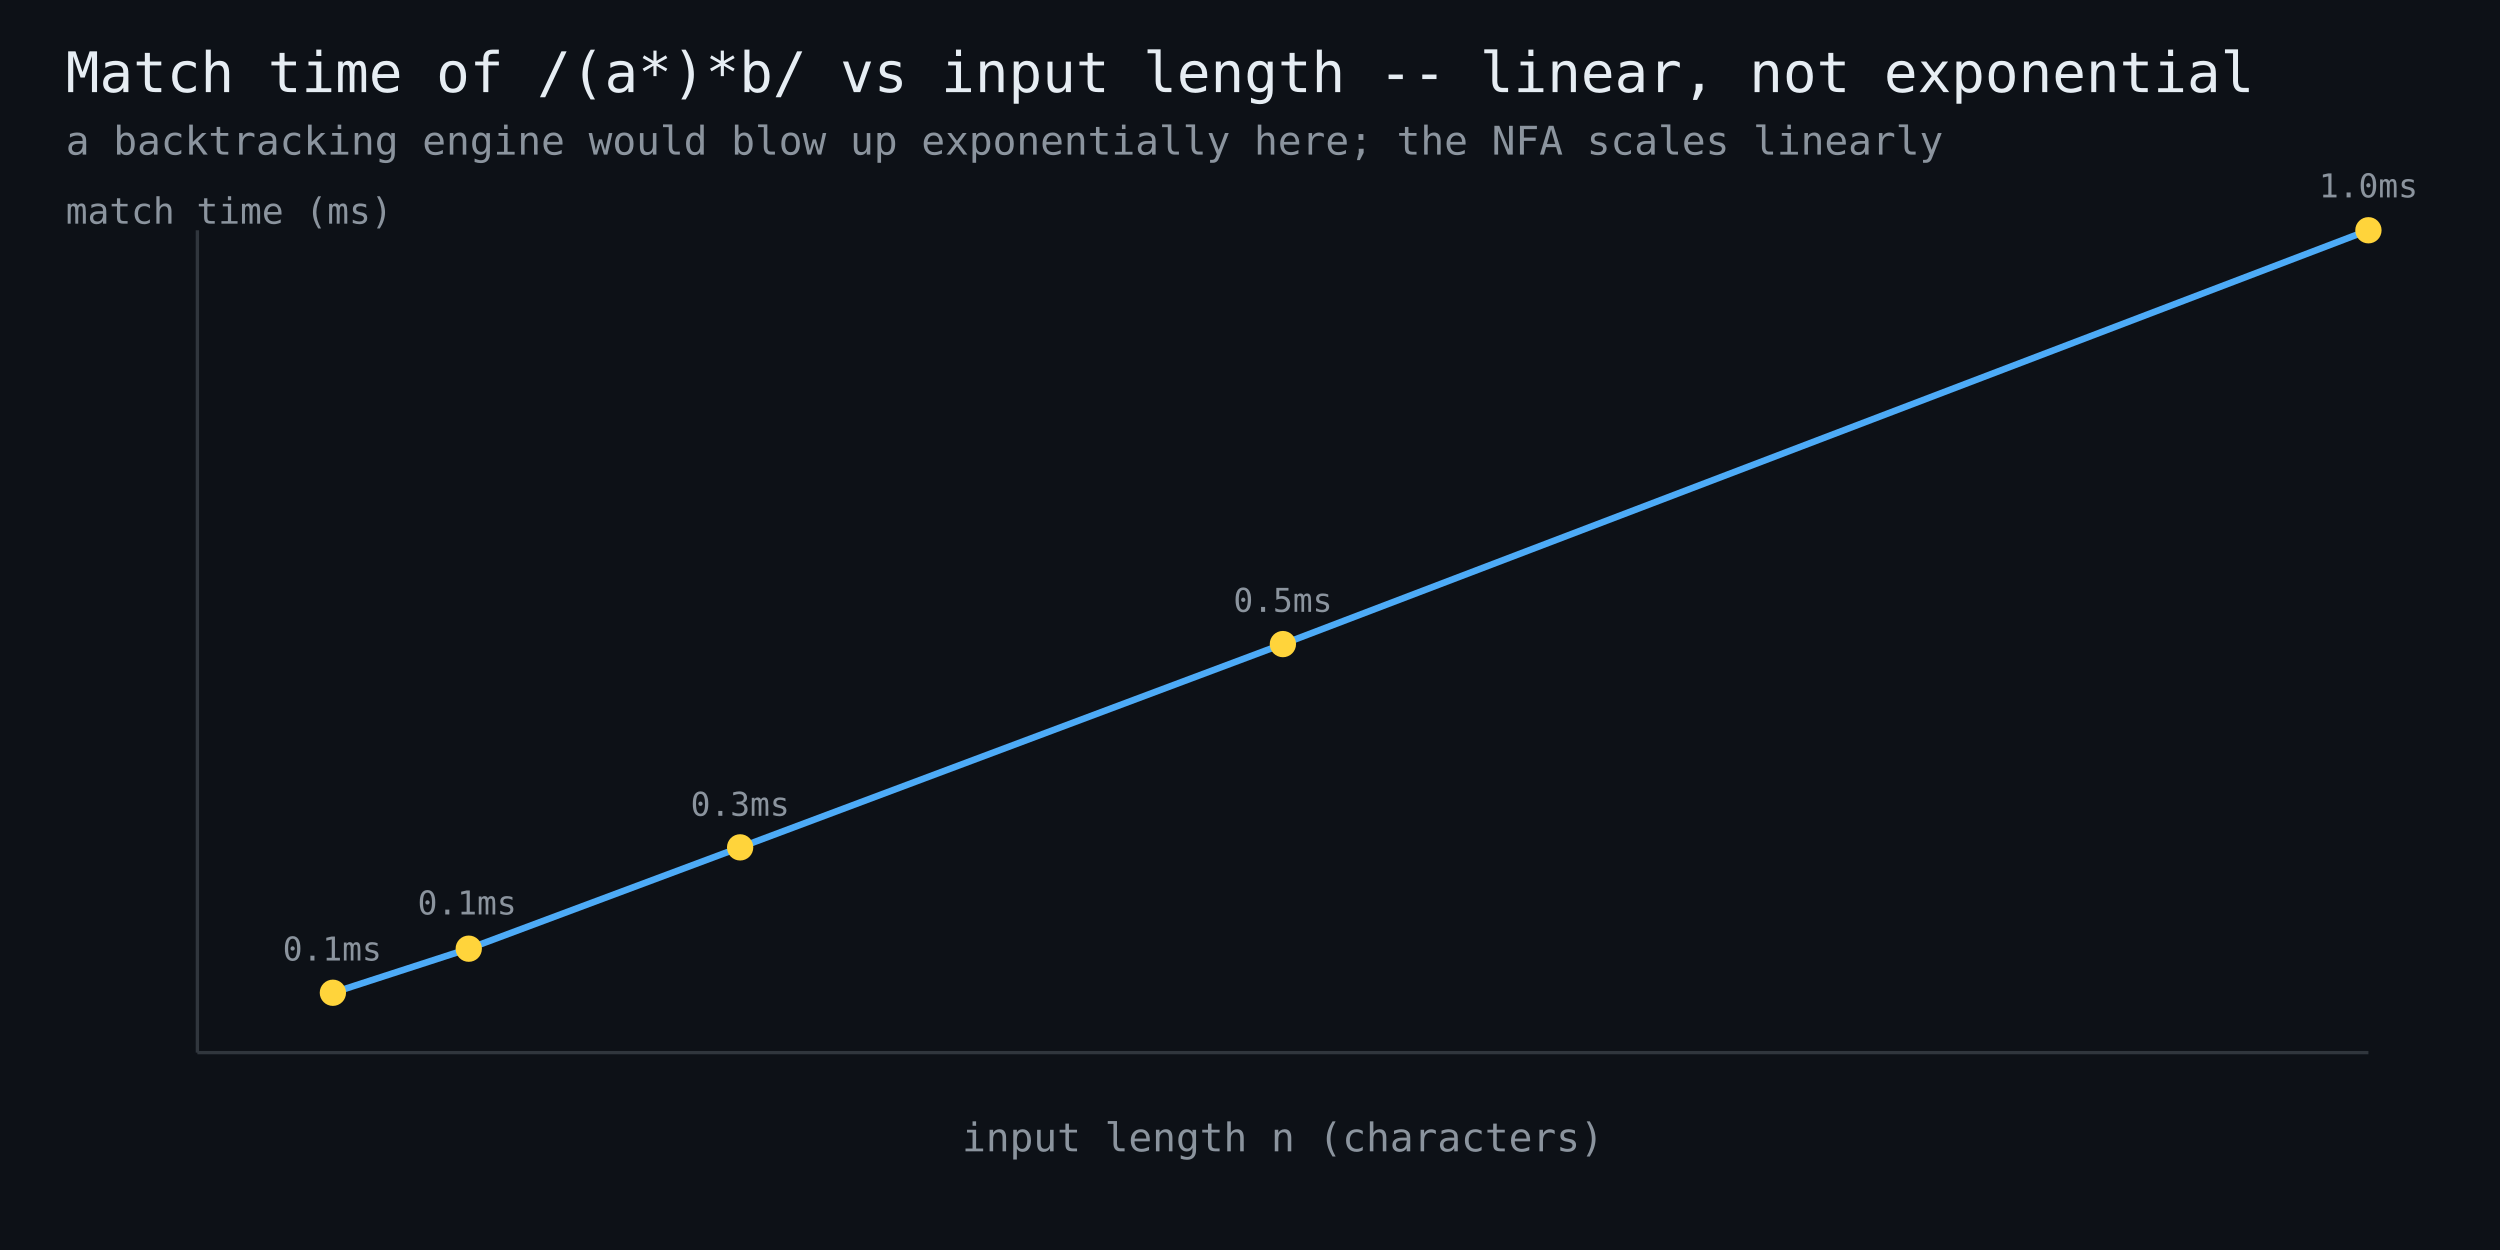
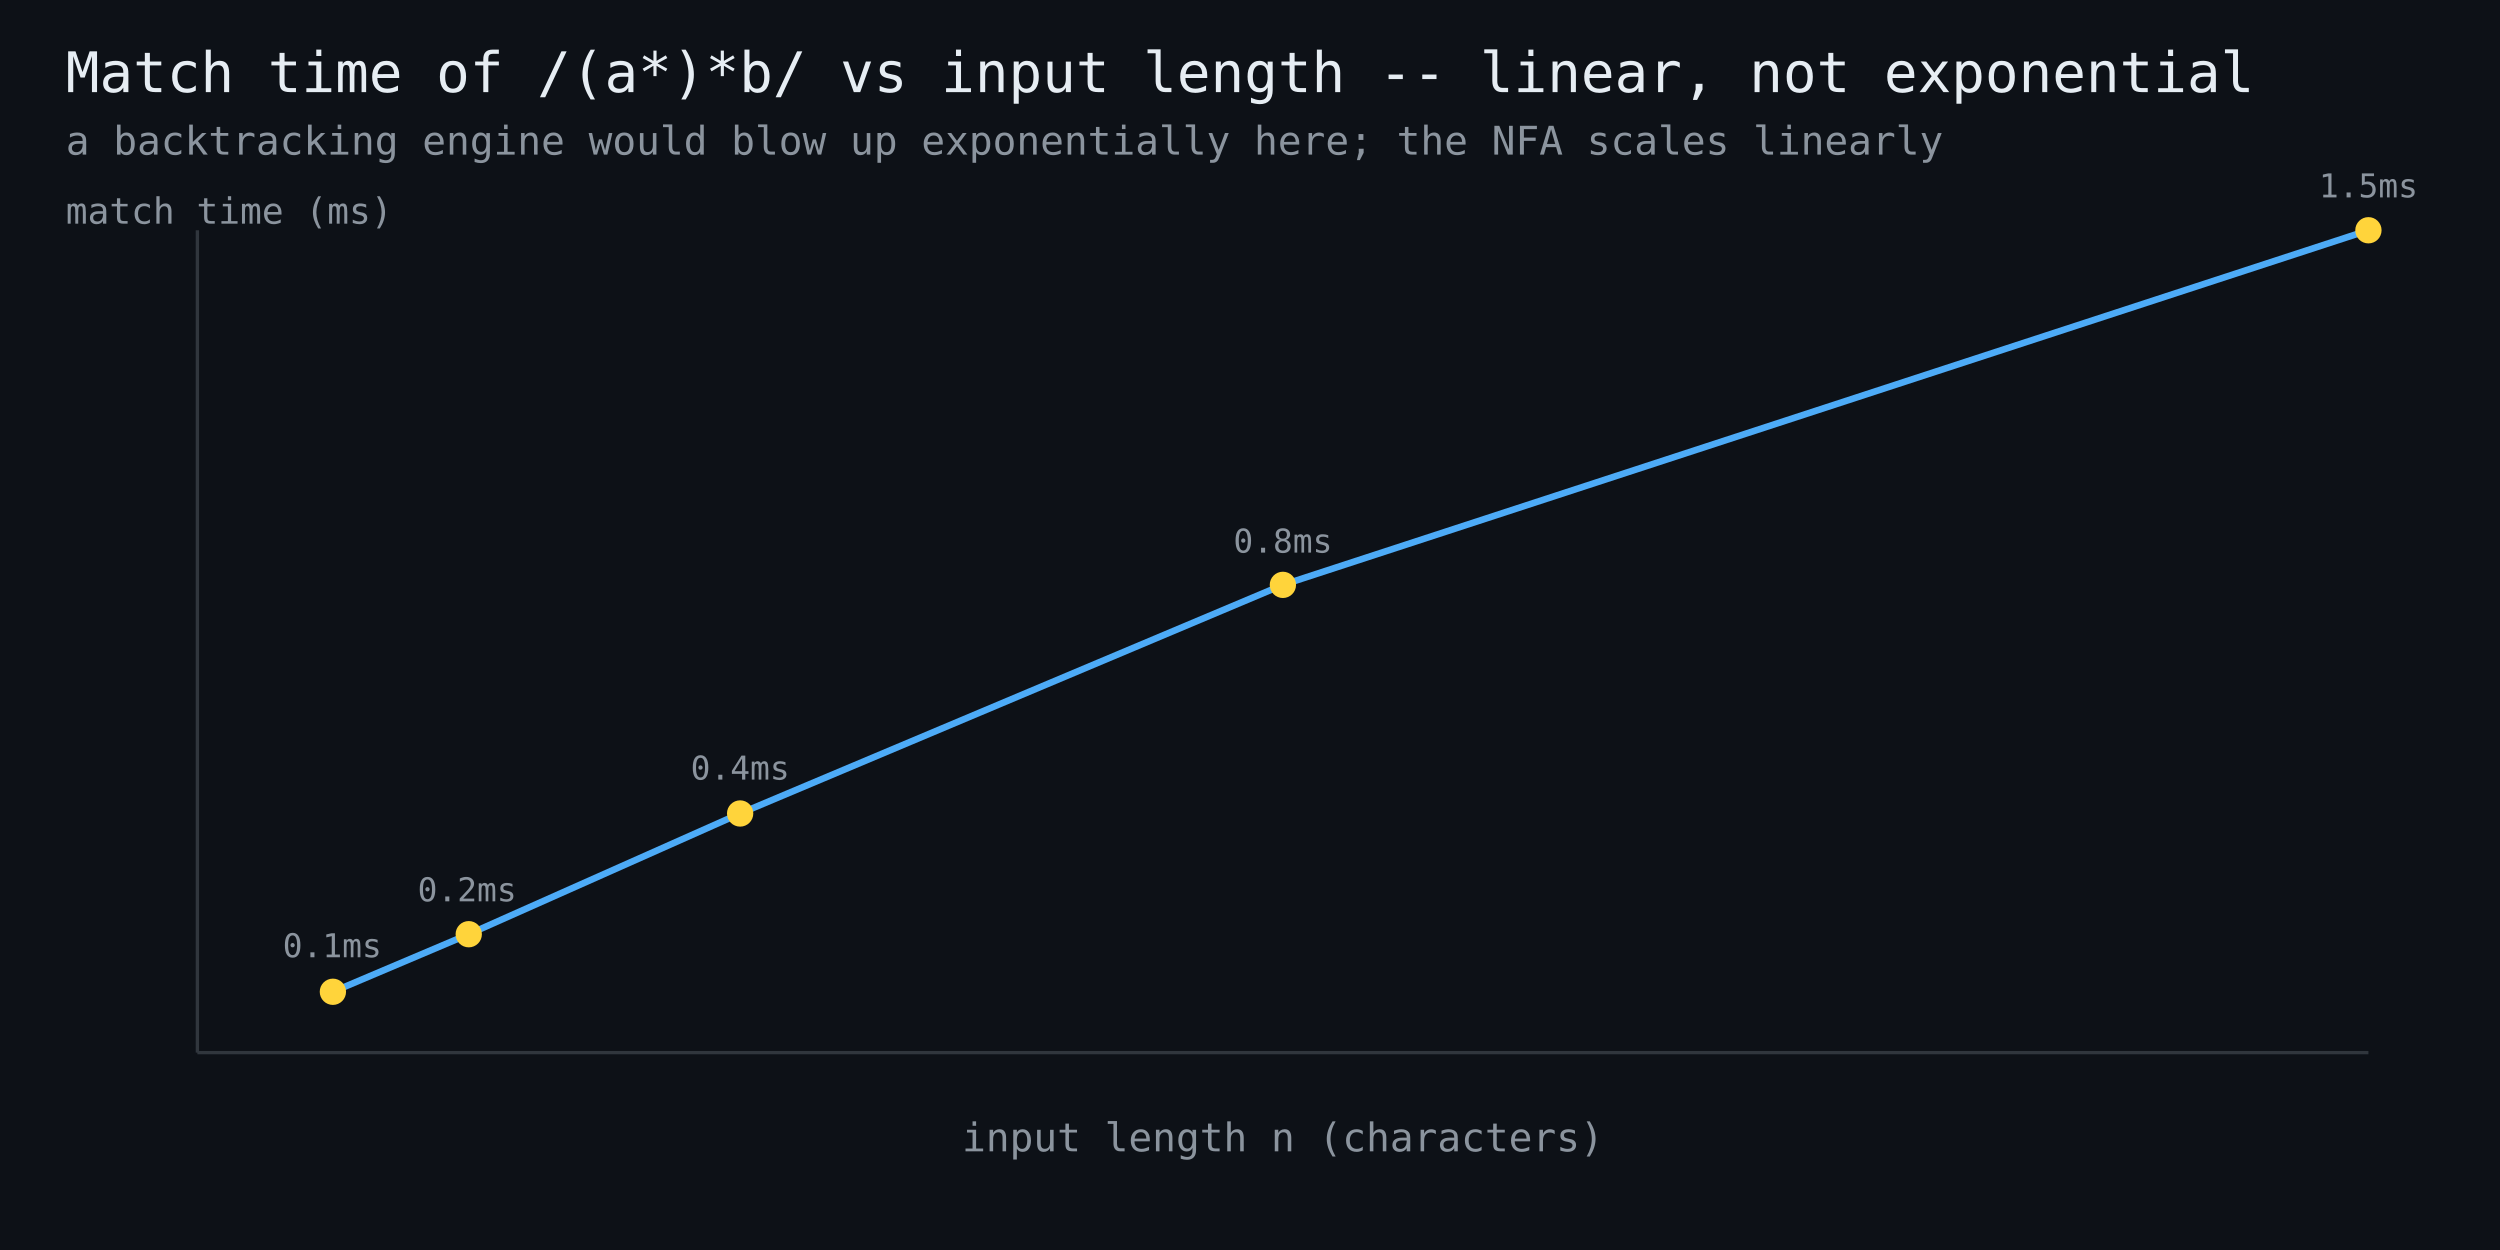
<svg xmlns="http://www.w3.org/2000/svg" width="760" height="380" viewBox="0 0 760 380" font-family="monospace">
  <rect width="760" height="380" fill="#0d1117" />
  <text x="20" y="28" fill="#e6edf3" font-size="17">Match time of /(a*)*b/ vs input length -- linear, not exponential</text>
  <text x="20" y="47" fill="#8b949e" font-size="12">a backtracking engine would blow up exponentially here; the NFA scales linearly</text>
  <line x1="60" y1="320" x2="720" y2="320" stroke="#30363d" stroke-width="1" />
  <line x1="60" y1="320" x2="60" y2="70" stroke="#30363d" stroke-width="1" />
-   <polyline points="101.2,301.8 142.5,288.4 225.0,257.6 390.0,195.8 720.0,70.0" fill="none" stroke="#4dabf7" stroke-width="2" />
-   <circle cx="101.2" cy="301.8" r="4" fill="#ffd43b" />
-   <text x="101" y="292" fill="#8b949e" font-size="10" text-anchor="middle">0.1ms</text>
-   <circle cx="142.5" cy="288.4" r="4" fill="#ffd43b" />
-   <text x="142" y="278" fill="#8b949e" font-size="10" text-anchor="middle">0.1ms</text>
-   <circle cx="225.0" cy="257.6" r="4" fill="#ffd43b" />
-   <text x="225" y="248" fill="#8b949e" font-size="10" text-anchor="middle">0.3ms</text>
-   <circle cx="390.0" cy="195.8" r="4" fill="#ffd43b" />
-   <text x="390" y="186" fill="#8b949e" font-size="10" text-anchor="middle">0.5ms</text>
+   <polyline points="101.2,301.5 142.5,284.0 225.0,247.3 390.0,177.8 720.0,70.0" fill="none" stroke="#4dabf7" stroke-width="2" />
+   <circle cx="101.2" cy="301.5" r="4" fill="#ffd43b" />
+   <text x="101" y="291" fill="#8b949e" font-size="10" text-anchor="middle">0.1ms</text>
+   <circle cx="142.5" cy="284.0" r="4" fill="#ffd43b" />
+   <text x="142" y="274" fill="#8b949e" font-size="10" text-anchor="middle">0.2ms</text>
+   <circle cx="225.0" cy="247.3" r="4" fill="#ffd43b" />
+   <text x="225" y="237" fill="#8b949e" font-size="10" text-anchor="middle">0.4ms</text>
+   <circle cx="390.0" cy="177.8" r="4" fill="#ffd43b" />
+   <text x="390" y="168" fill="#8b949e" font-size="10" text-anchor="middle">0.8ms</text>
  <circle cx="720.0" cy="70.0" r="4" fill="#ffd43b" />
-   <text x="720" y="60" fill="#8b949e" font-size="10" text-anchor="middle">1.0ms</text>
+   <text x="720" y="60" fill="#8b949e" font-size="10" text-anchor="middle">1.5ms</text>
  <text x="390" y="350" fill="#8b949e" font-size="12" text-anchor="middle">input length n (characters)</text>
  <text x="20" y="68" fill="#8b949e" font-size="11">match time (ms)</text>
</svg>
